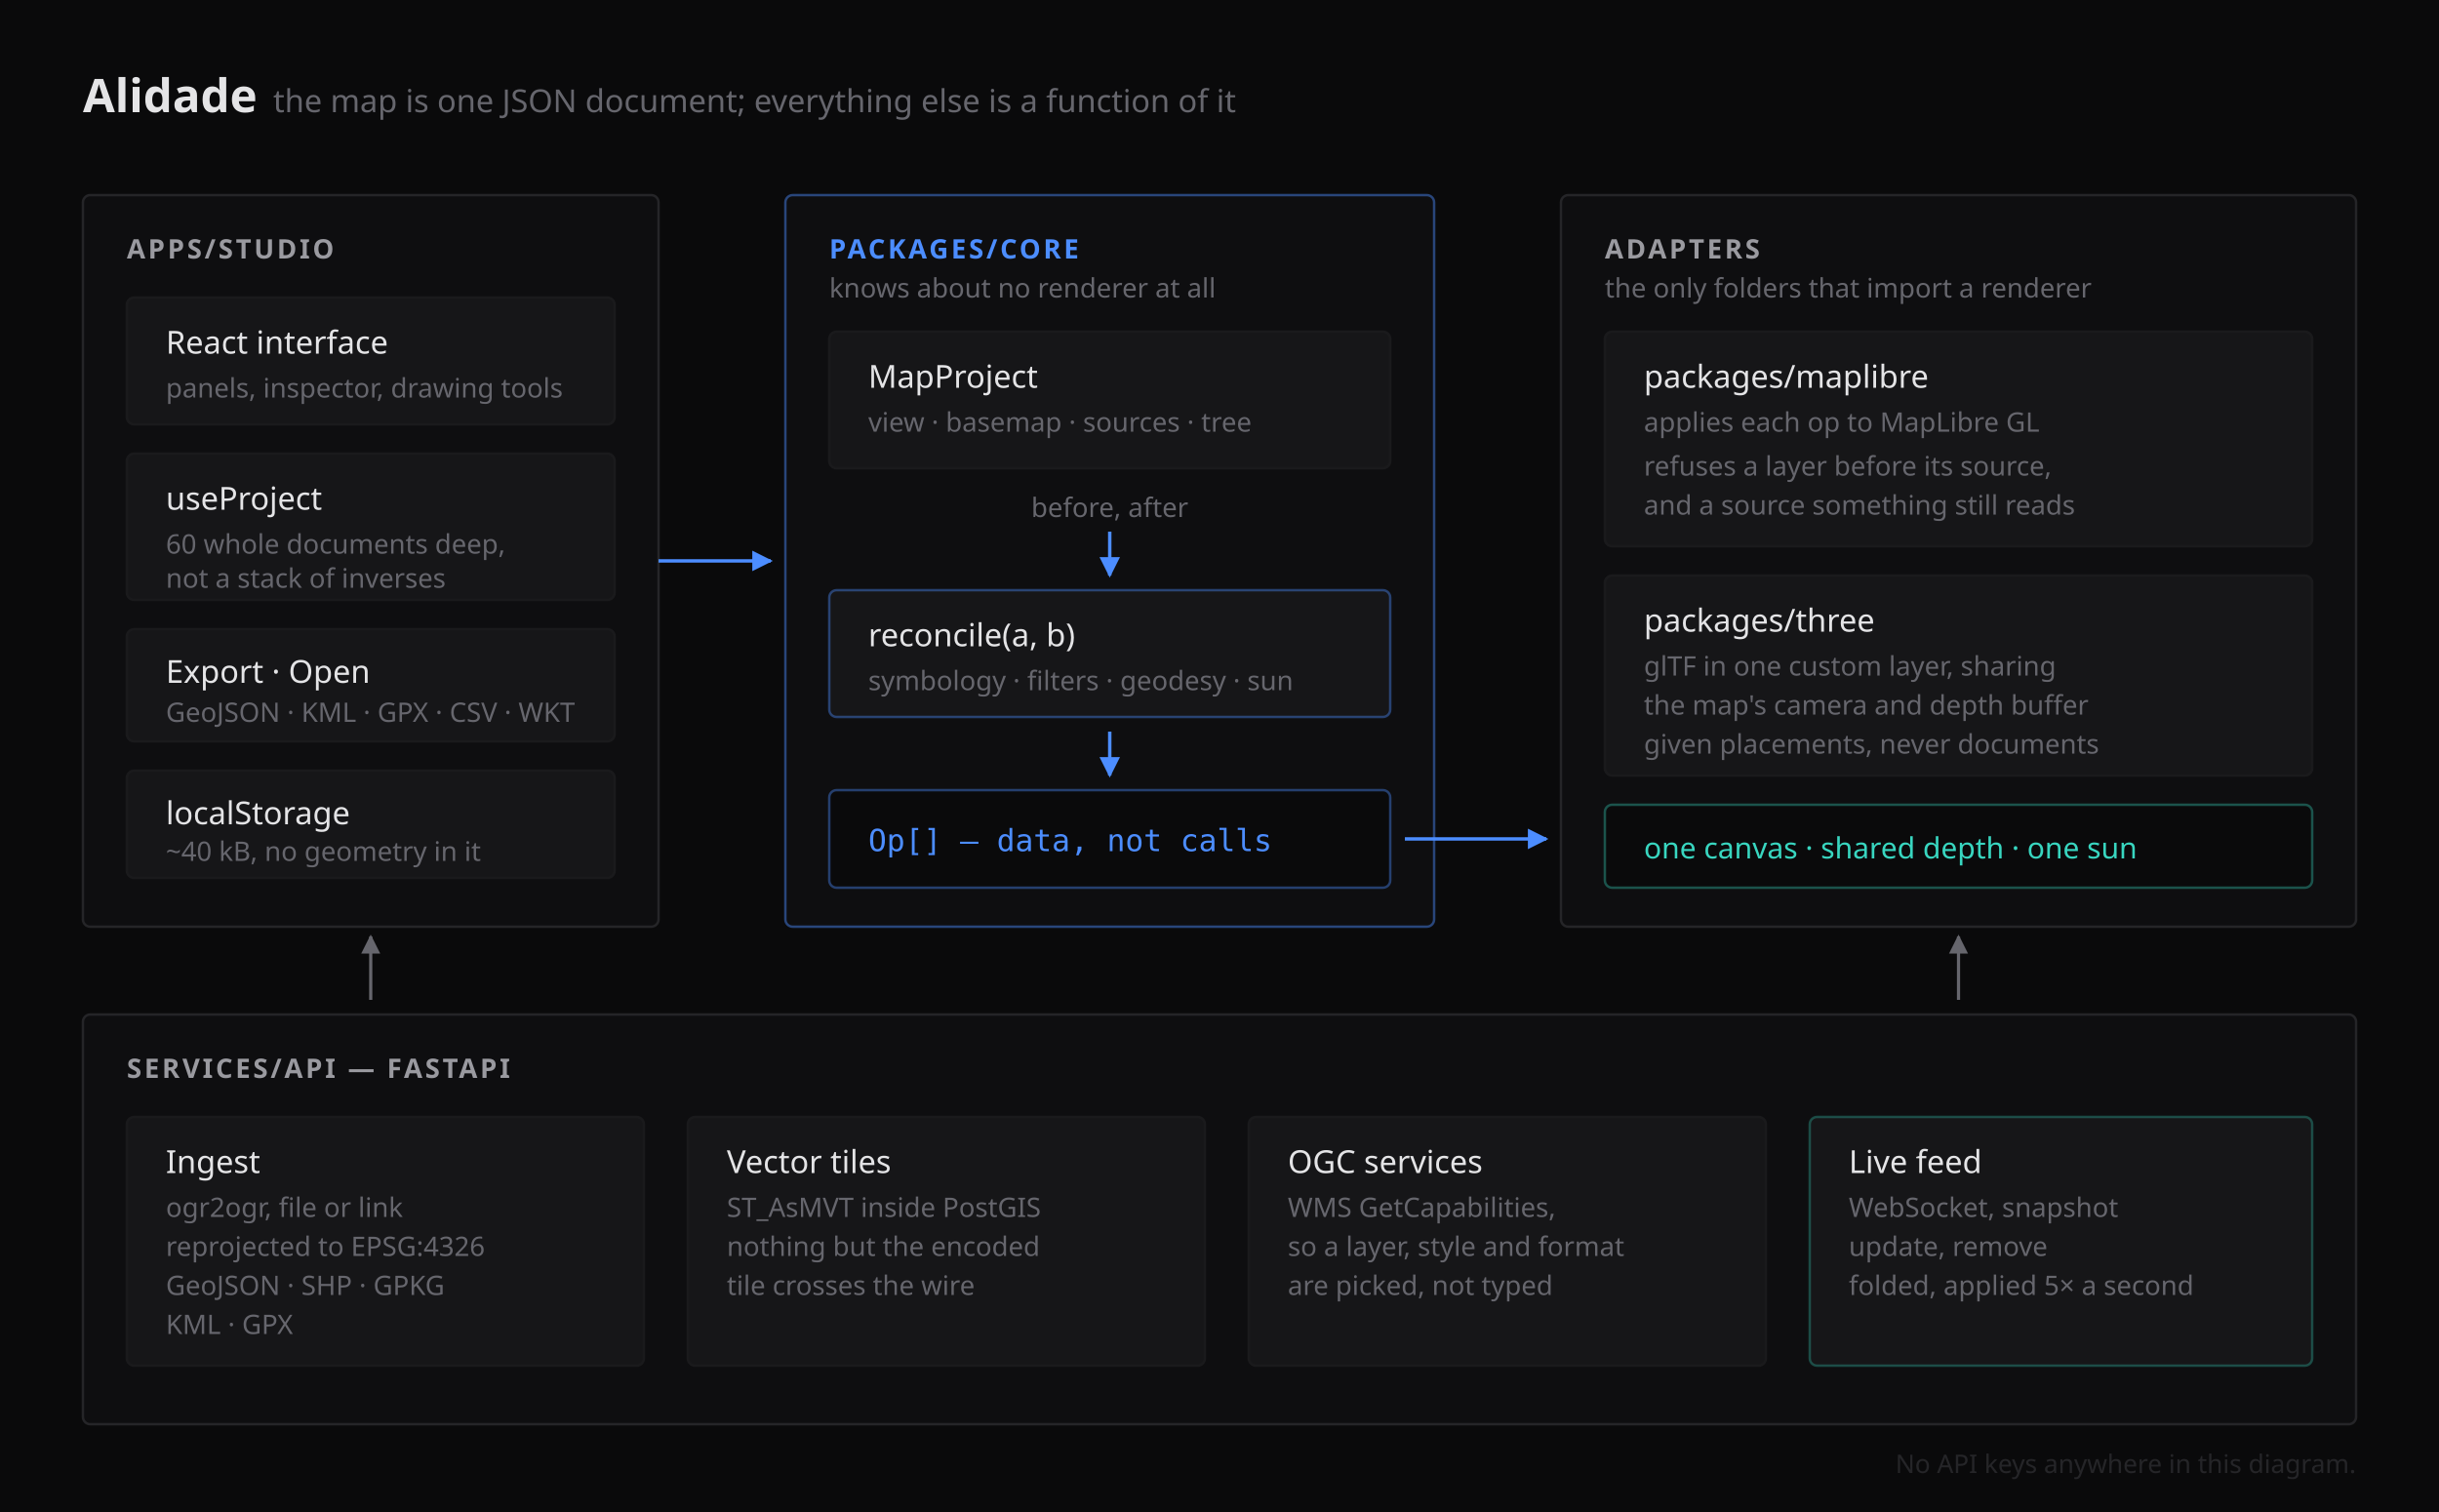
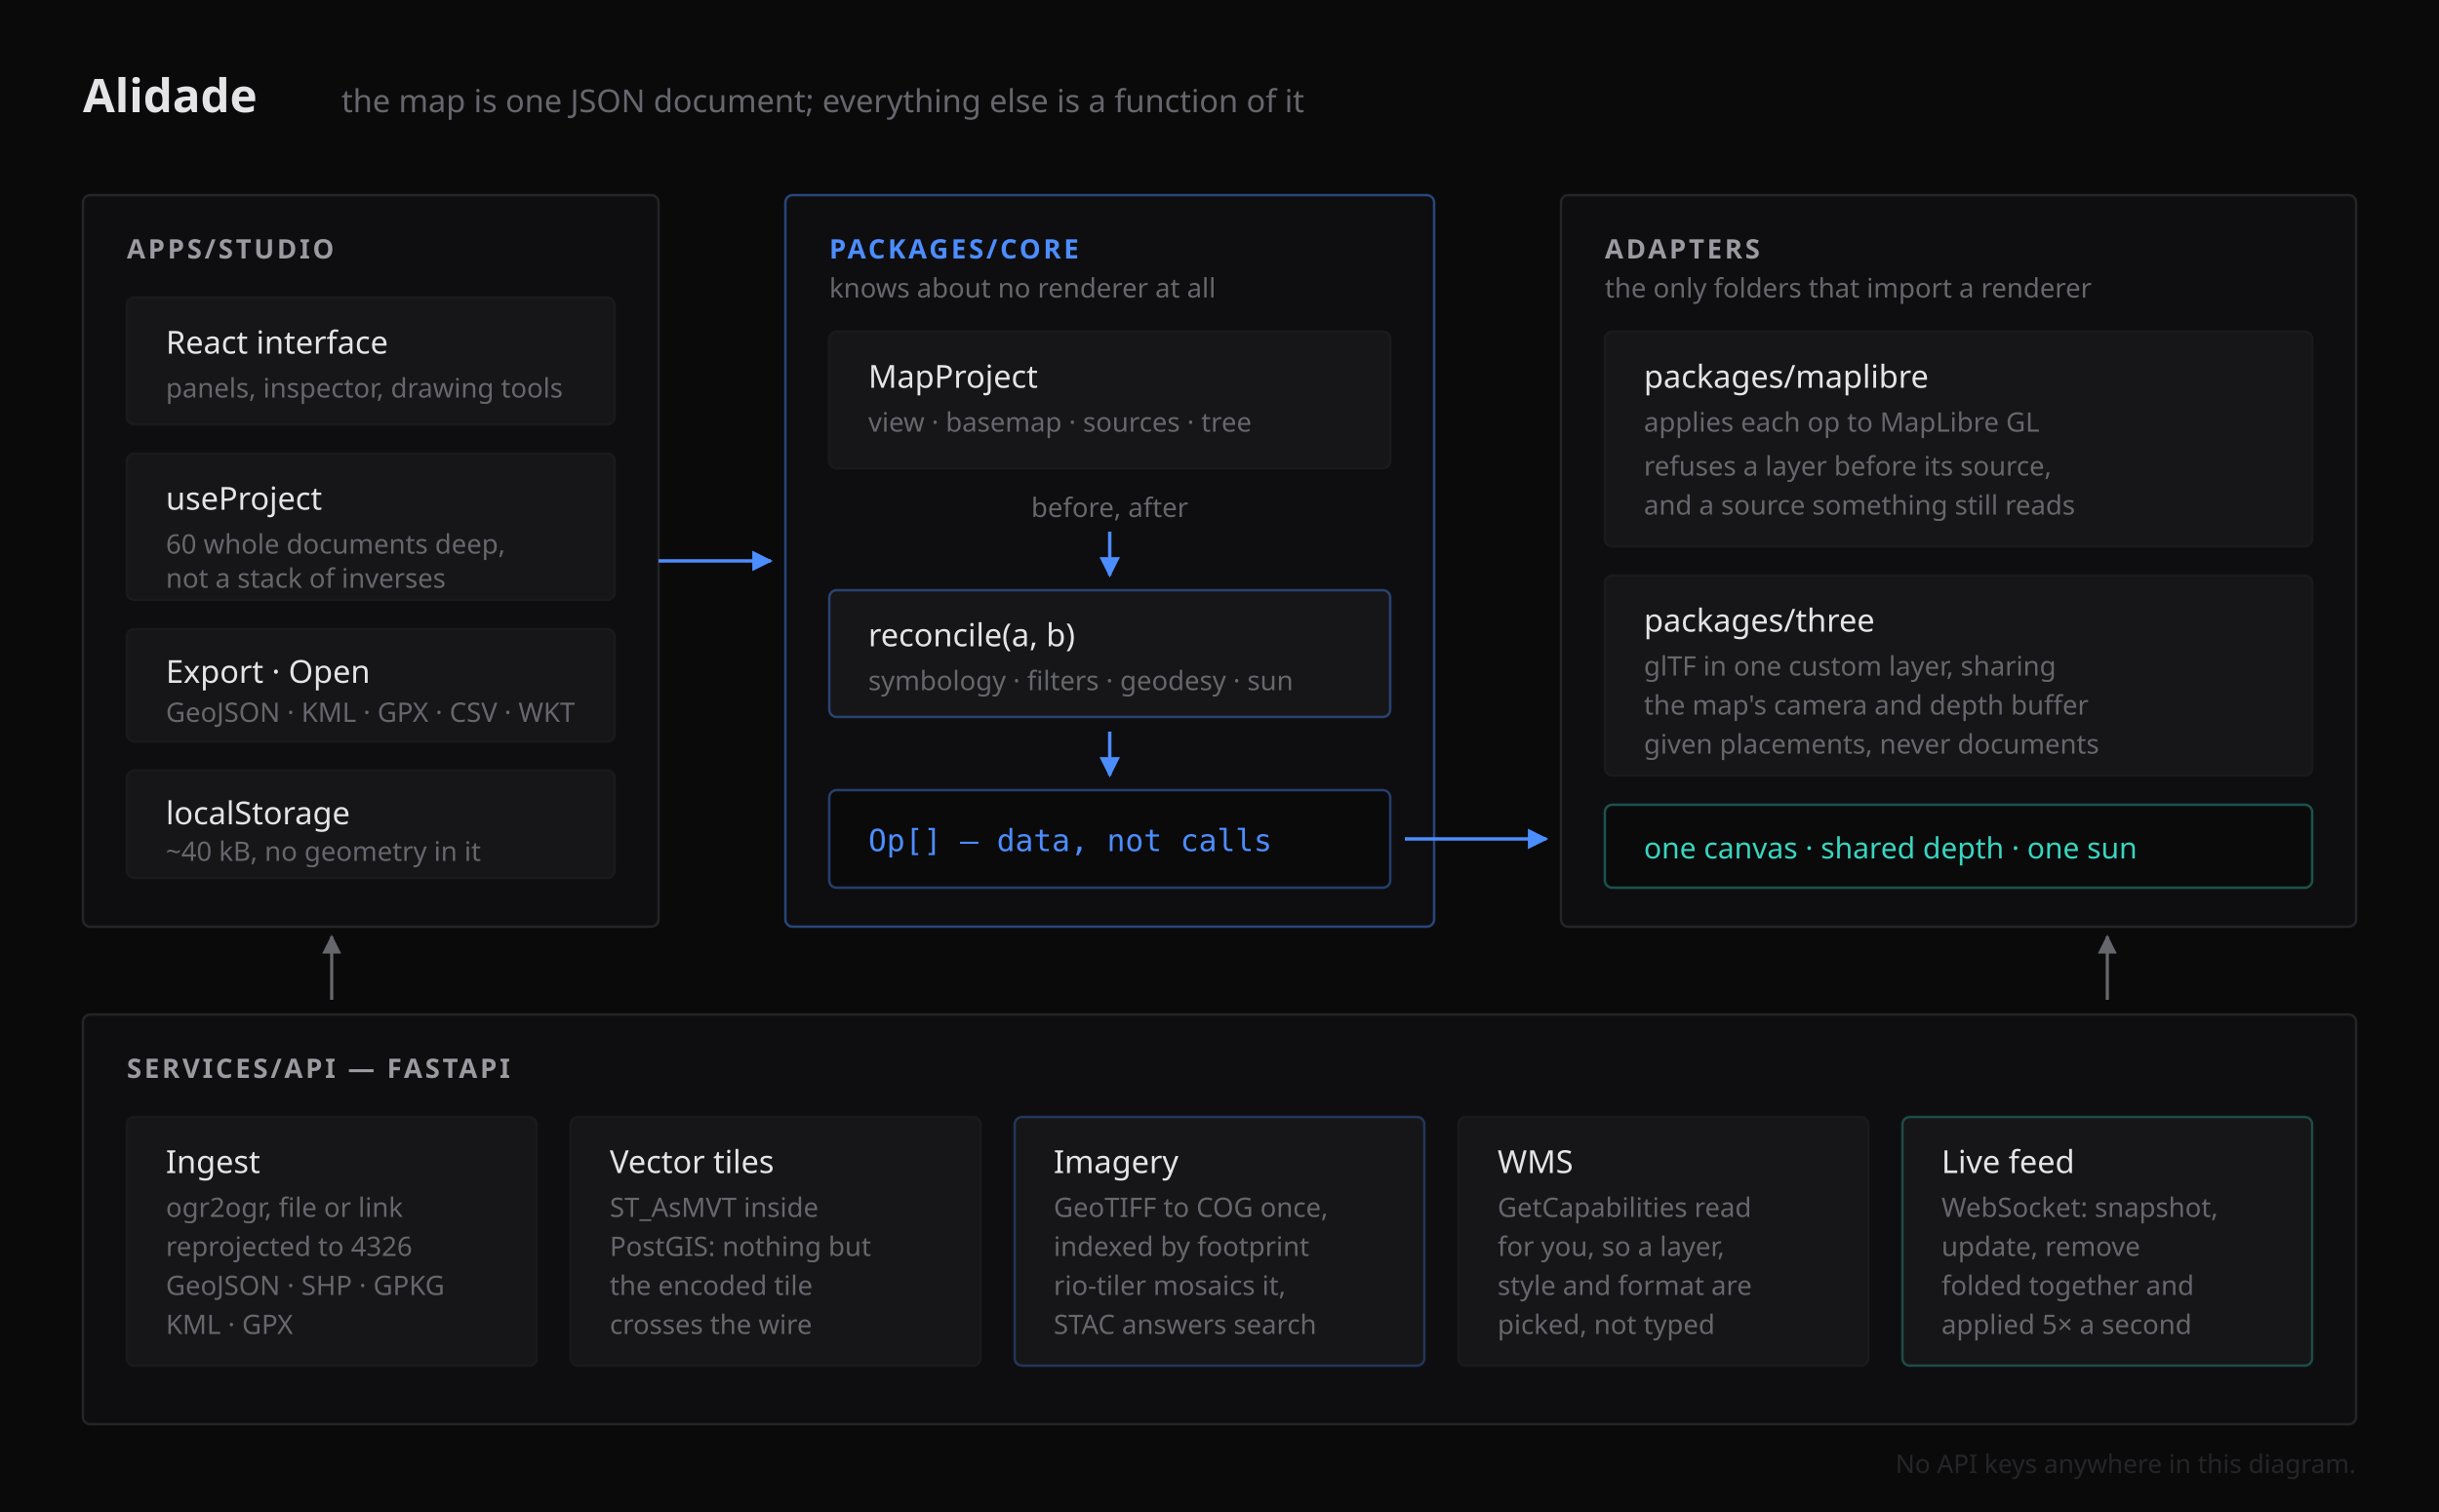
<svg xmlns="http://www.w3.org/2000/svg" viewBox="0 0 1000 620" width="1000" height="620" font-family="'IBM Plex Sans', system-ui, sans-serif">
  <defs>
    <marker id="a" viewBox="0 0 10 10" refX="9" refY="5" markerWidth="6" markerHeight="6" orient="auto-start-reverse">
      <path d="M0 0 L10 5 L0 10 z" fill="#4C8DFF" />
    </marker>
    <marker id="g" viewBox="0 0 10 10" refX="9" refY="5" markerWidth="6" markerHeight="6" orient="auto-start-reverse">
      <path d="M0 0 L10 5 L0 10 z" fill="#66666D" />
    </marker>
  </defs>
  <rect width="1000" height="620" fill="#0A0A0B" />
  <text x="34" y="46" fill="#E4E4E6" font-size="19" font-weight="600">Alidade</text>
-   <text x="112" y="46" fill="#66666D" font-size="13">the map is one JSON document; everything else is a function of it</text>
+   <text x="140" y="46" fill="#66666D" font-size="13">the map is one JSON document; everything else is a function of it</text>
  <rect x="34" y="80" width="236" height="300" rx="3" fill="#0E0E10" stroke="#252528" />
  <text x="52" y="106" fill="#9A9AA0" font-size="11" font-weight="600" letter-spacing="1.1">APPS/STUDIO</text>
  <rect x="52" y="122" width="200" height="52" rx="3" fill="#161618" stroke="#1A1A1C" />
  <text x="68" y="145" fill="#E4E4E6" font-size="13" font-weight="500">React interface</text>
  <text x="68" y="163" fill="#66666D" font-size="11">panels, inspector, drawing tools</text>
  <rect x="52" y="186" width="200" height="60" rx="3" fill="#161618" stroke="#1A1A1C" />
  <text x="68" y="209" fill="#E4E4E6" font-size="13" font-weight="500">useProject</text>
  <text x="68" y="227" fill="#66666D" font-size="11">60 whole documents deep,</text>
  <text x="68" y="241" fill="#66666D" font-size="11">not a stack of inverses</text>
  <rect x="52" y="258" width="200" height="46" rx="3" fill="#161618" stroke="#1A1A1C" />
  <text x="68" y="280" fill="#E4E4E6" font-size="13" font-weight="500">Export · Open</text>
  <text x="68" y="296" fill="#66666D" font-size="11">GeoJSON · KML · GPX · CSV · WKT</text>
  <rect x="52" y="316" width="200" height="44" rx="3" fill="#161618" stroke="#1A1A1C" />
  <text x="68" y="338" fill="#E4E4E6" font-size="13" font-weight="500">localStorage</text>
  <text x="68" y="353" fill="#66666D" font-size="11">~40 kB, no geometry in it</text>
  <rect x="322" y="80" width="266" height="300" rx="3" fill="#0E0E10" stroke="#4C8DFF" stroke-opacity=".45" />
  <text x="340" y="106" fill="#4C8DFF" font-size="11" font-weight="600" letter-spacing="1.1">PACKAGES/CORE</text>
  <text x="340" y="122" fill="#66666D" font-size="11">knows about no renderer at all</text>
  <rect x="340" y="136" width="230" height="56" rx="3" fill="#161618" stroke="#1A1A1C" />
  <text x="356" y="159" fill="#E4E4E6" font-size="13" font-weight="500">MapProject</text>
  <text x="356" y="177" fill="#66666D" font-size="11">view · basemap · sources · tree</text>
  <text x="455" y="212" fill="#66666D" font-size="11" text-anchor="middle">before, after</text>
  <path d="M455 218 L455 236" stroke="#4C8DFF" stroke-width="1.4" marker-end="url(#a)" />
  <rect x="340" y="242" width="230" height="52" rx="3" fill="#161618" stroke="#4C8DFF" stroke-opacity=".4" />
  <text x="356" y="265" fill="#E4E4E6" font-size="13" font-weight="500">reconcile(a, b)</text>
  <text x="356" y="283" fill="#66666D" font-size="11">symbology · filters · geodesy · sun</text>
  <path d="M455 300 L455 318" stroke="#4C8DFF" stroke-width="1.4" marker-end="url(#a)" />
  <rect x="340" y="324" width="230" height="40" rx="3" fill="#0A0A0B" stroke="#4C8DFF" stroke-opacity=".4" />
  <text x="356" y="349" fill="#4C8DFF" font-size="12.5" font-family="'IBM Plex Mono', ui-monospace, monospace">Op[]  — data, not calls</text>
  <path d="M270 230 L316 230" stroke="#4C8DFF" stroke-width="1.4" marker-end="url(#a)" />
  <rect x="640" y="80" width="326" height="300" rx="3" fill="#0E0E10" stroke="#252528" />
  <text x="658" y="106" fill="#9A9AA0" font-size="11" font-weight="600" letter-spacing="1.1">ADAPTERS</text>
  <text x="658" y="122" fill="#66666D" font-size="11">the only folders that import a renderer</text>
  <rect x="658" y="136" width="290" height="88" rx="3" fill="#161618" stroke="#1A1A1C" />
  <text x="674" y="159" fill="#E4E4E6" font-size="13" font-weight="500">packages/maplibre</text>
  <text x="674" y="177" fill="#66666D" font-size="11">applies each op to MapLibre GL</text>
  <text x="674" y="195" fill="#66666D" font-size="11">refuses a layer before its source,</text>
  <text x="674" y="211" fill="#66666D" font-size="11">and a source something still reads</text>
  <rect x="658" y="236" width="290" height="82" rx="3" fill="#161618" stroke="#1A1A1C" />
  <text x="674" y="259" fill="#E4E4E6" font-size="13" font-weight="500">packages/three</text>
  <text x="674" y="277" fill="#66666D" font-size="11">glTF in one custom layer, sharing</text>
  <text x="674" y="293" fill="#66666D" font-size="11">the map's camera and depth buffer</text>
  <text x="674" y="309" fill="#66666D" font-size="11">given placements, never documents</text>
  <rect x="658" y="330" width="290" height="34" rx="3" fill="#0A0A0B" stroke="#38D6C0" stroke-opacity=".35" />
  <text x="674" y="352" fill="#38D6C0" font-size="12">one canvas · shared depth · one sun</text>
  <path d="M576 344 L634 344" stroke="#4C8DFF" stroke-width="1.4" marker-end="url(#a)" />
  <rect x="34" y="416" width="932" height="168" rx="3" fill="#0E0E10" stroke="#252528" />
  <text x="52" y="442" fill="#9A9AA0" font-size="11" font-weight="600" letter-spacing="1.1">SERVICES/API — FASTAPI</text>
-   <rect x="52" y="458" width="212" height="102" rx="3" fill="#161618" stroke="#1A1A1C" />
+   <rect x="52" y="458" width="168" height="102" rx="3" fill="#161618" stroke="#1A1A1C" />
  <text x="68" y="481" fill="#E4E4E6" font-size="13" font-weight="500">Ingest</text>
  <text x="68" y="499" fill="#66666D" font-size="11">ogr2ogr, file or link</text>
-   <text x="68" y="515" fill="#66666D" font-size="11">reprojected to EPSG:4326</text>
+   <text x="68" y="515" fill="#66666D" font-size="11">reprojected to 4326</text>
  <text x="68" y="531" fill="#66666D" font-size="11">GeoJSON · SHP · GPKG</text>
  <text x="68" y="547" fill="#66666D" font-size="11">KML · GPX</text>
-   <rect x="282" y="458" width="212" height="102" rx="3" fill="#161618" stroke="#1A1A1C" />
-   <text x="298" y="481" fill="#E4E4E6" font-size="13" font-weight="500">Vector tiles</text>
-   <text x="298" y="499" fill="#66666D" font-size="11">ST_AsMVT inside PostGIS</text>
-   <text x="298" y="515" fill="#66666D" font-size="11">nothing but the encoded</text>
-   <text x="298" y="531" fill="#66666D" font-size="11">tile crosses the wire</text>
-   <rect x="512" y="458" width="212" height="102" rx="3" fill="#161618" stroke="#1A1A1C" />
-   <text x="528" y="481" fill="#E4E4E6" font-size="13" font-weight="500">OGC services</text>
-   <text x="528" y="499" fill="#66666D" font-size="11">WMS GetCapabilities,</text>
-   <text x="528" y="515" fill="#66666D" font-size="11">so a layer, style and format</text>
-   <text x="528" y="531" fill="#66666D" font-size="11">are picked, not typed</text>
-   <rect x="742" y="458" width="206" height="102" rx="3" fill="#161618" stroke="#38D6C0" stroke-opacity=".3" />
-   <text x="758" y="481" fill="#E4E4E6" font-size="13" font-weight="500">Live feed</text>
-   <text x="758" y="499" fill="#66666D" font-size="11">WebSocket, snapshot</text>
-   <text x="758" y="515" fill="#66666D" font-size="11">update, remove</text>
-   <text x="758" y="531" fill="#66666D" font-size="11">folded, applied 5× a second</text>
-   <path d="M152 410 L152 384" stroke="#66666D" stroke-width="1.3" marker-end="url(#g)" />
-   <path d="M803 410 L803 384" stroke="#66666D" stroke-width="1.3" marker-end="url(#g)" />
+   <rect x="234" y="458" width="168" height="102" rx="3" fill="#161618" stroke="#1A1A1C" />
+   <text x="250" y="481" fill="#E4E4E6" font-size="13" font-weight="500">Vector tiles</text>
+   <text x="250" y="499" fill="#66666D" font-size="11">ST_AsMVT inside</text>
+   <text x="250" y="515" fill="#66666D" font-size="11">PostGIS: nothing but</text>
+   <text x="250" y="531" fill="#66666D" font-size="11">the encoded tile</text>
+   <text x="250" y="547" fill="#66666D" font-size="11">crosses the wire</text>
+   <rect x="416" y="458" width="168" height="102" rx="3" fill="#161618" stroke="#4C8DFF" stroke-opacity=".3" />
+   <text x="432" y="481" fill="#E4E4E6" font-size="13" font-weight="500">Imagery</text>
+   <text x="432" y="499" fill="#66666D" font-size="11">GeoTIFF to COG once,</text>
+   <text x="432" y="515" fill="#66666D" font-size="11">indexed by footprint</text>
+   <text x="432" y="531" fill="#66666D" font-size="11">rio-tiler mosaics it,</text>
+   <text x="432" y="547" fill="#66666D" font-size="11">STAC answers search</text>
+   <rect x="598" y="458" width="168" height="102" rx="3" fill="#161618" stroke="#1A1A1C" />
+   <text x="614" y="481" fill="#E4E4E6" font-size="13" font-weight="500">WMS</text>
+   <text x="614" y="499" fill="#66666D" font-size="11">GetCapabilities read</text>
+   <text x="614" y="515" fill="#66666D" font-size="11">for you, so a layer,</text>
+   <text x="614" y="531" fill="#66666D" font-size="11">style and format are</text>
+   <text x="614" y="547" fill="#66666D" font-size="11">picked, not typed</text>
+   <rect x="780" y="458" width="168" height="102" rx="3" fill="#161618" stroke="#38D6C0" stroke-opacity=".3" />
+   <text x="796" y="481" fill="#E4E4E6" font-size="13" font-weight="500">Live feed</text>
+   <text x="796" y="499" fill="#66666D" font-size="11">WebSocket: snapshot,</text>
+   <text x="796" y="515" fill="#66666D" font-size="11">update, remove</text>
+   <text x="796" y="531" fill="#66666D" font-size="11">folded together and</text>
+   <text x="796" y="547" fill="#66666D" font-size="11">applied 5× a second</text>
+   <path d="M136 410 L136 384" stroke="#66666D" stroke-width="1.3" marker-end="url(#g)" />
+   <path d="M864 410 L864 384" stroke="#66666D" stroke-width="1.3" marker-end="url(#g)" />
  <text x="966" y="604" fill="#252528" font-size="10.5" text-anchor="end">No API keys anywhere in this diagram.</text>
</svg>
